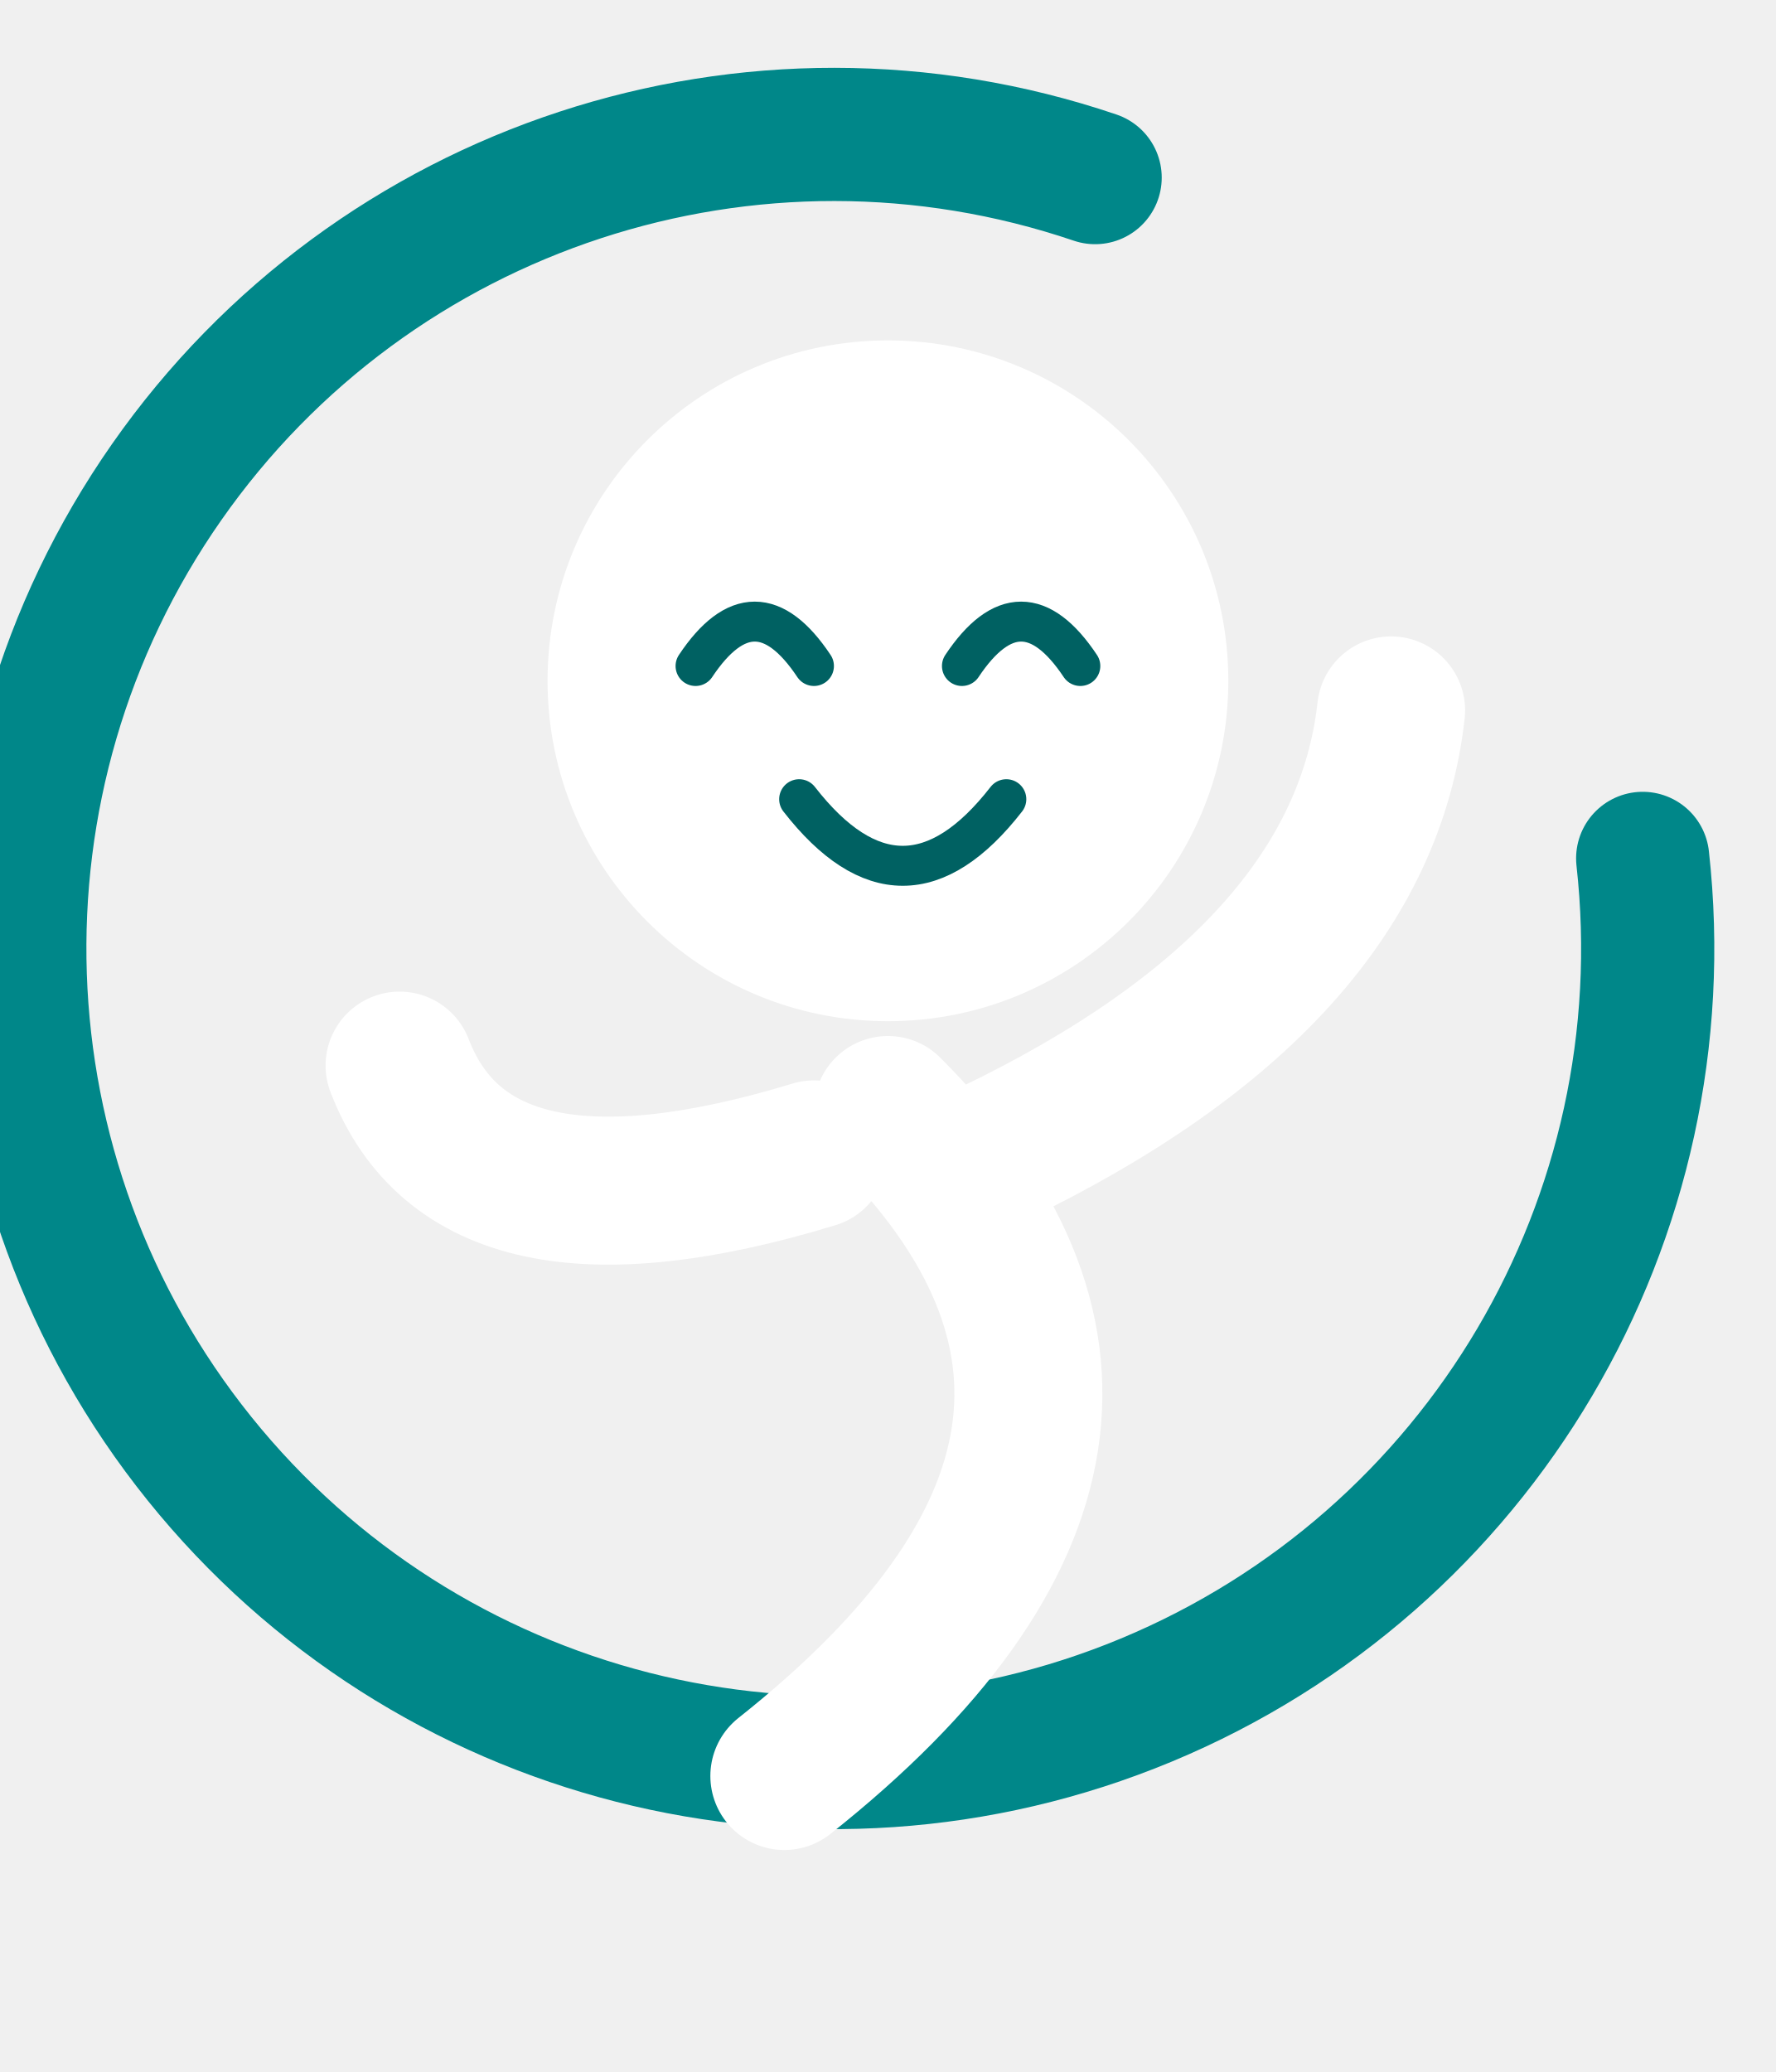
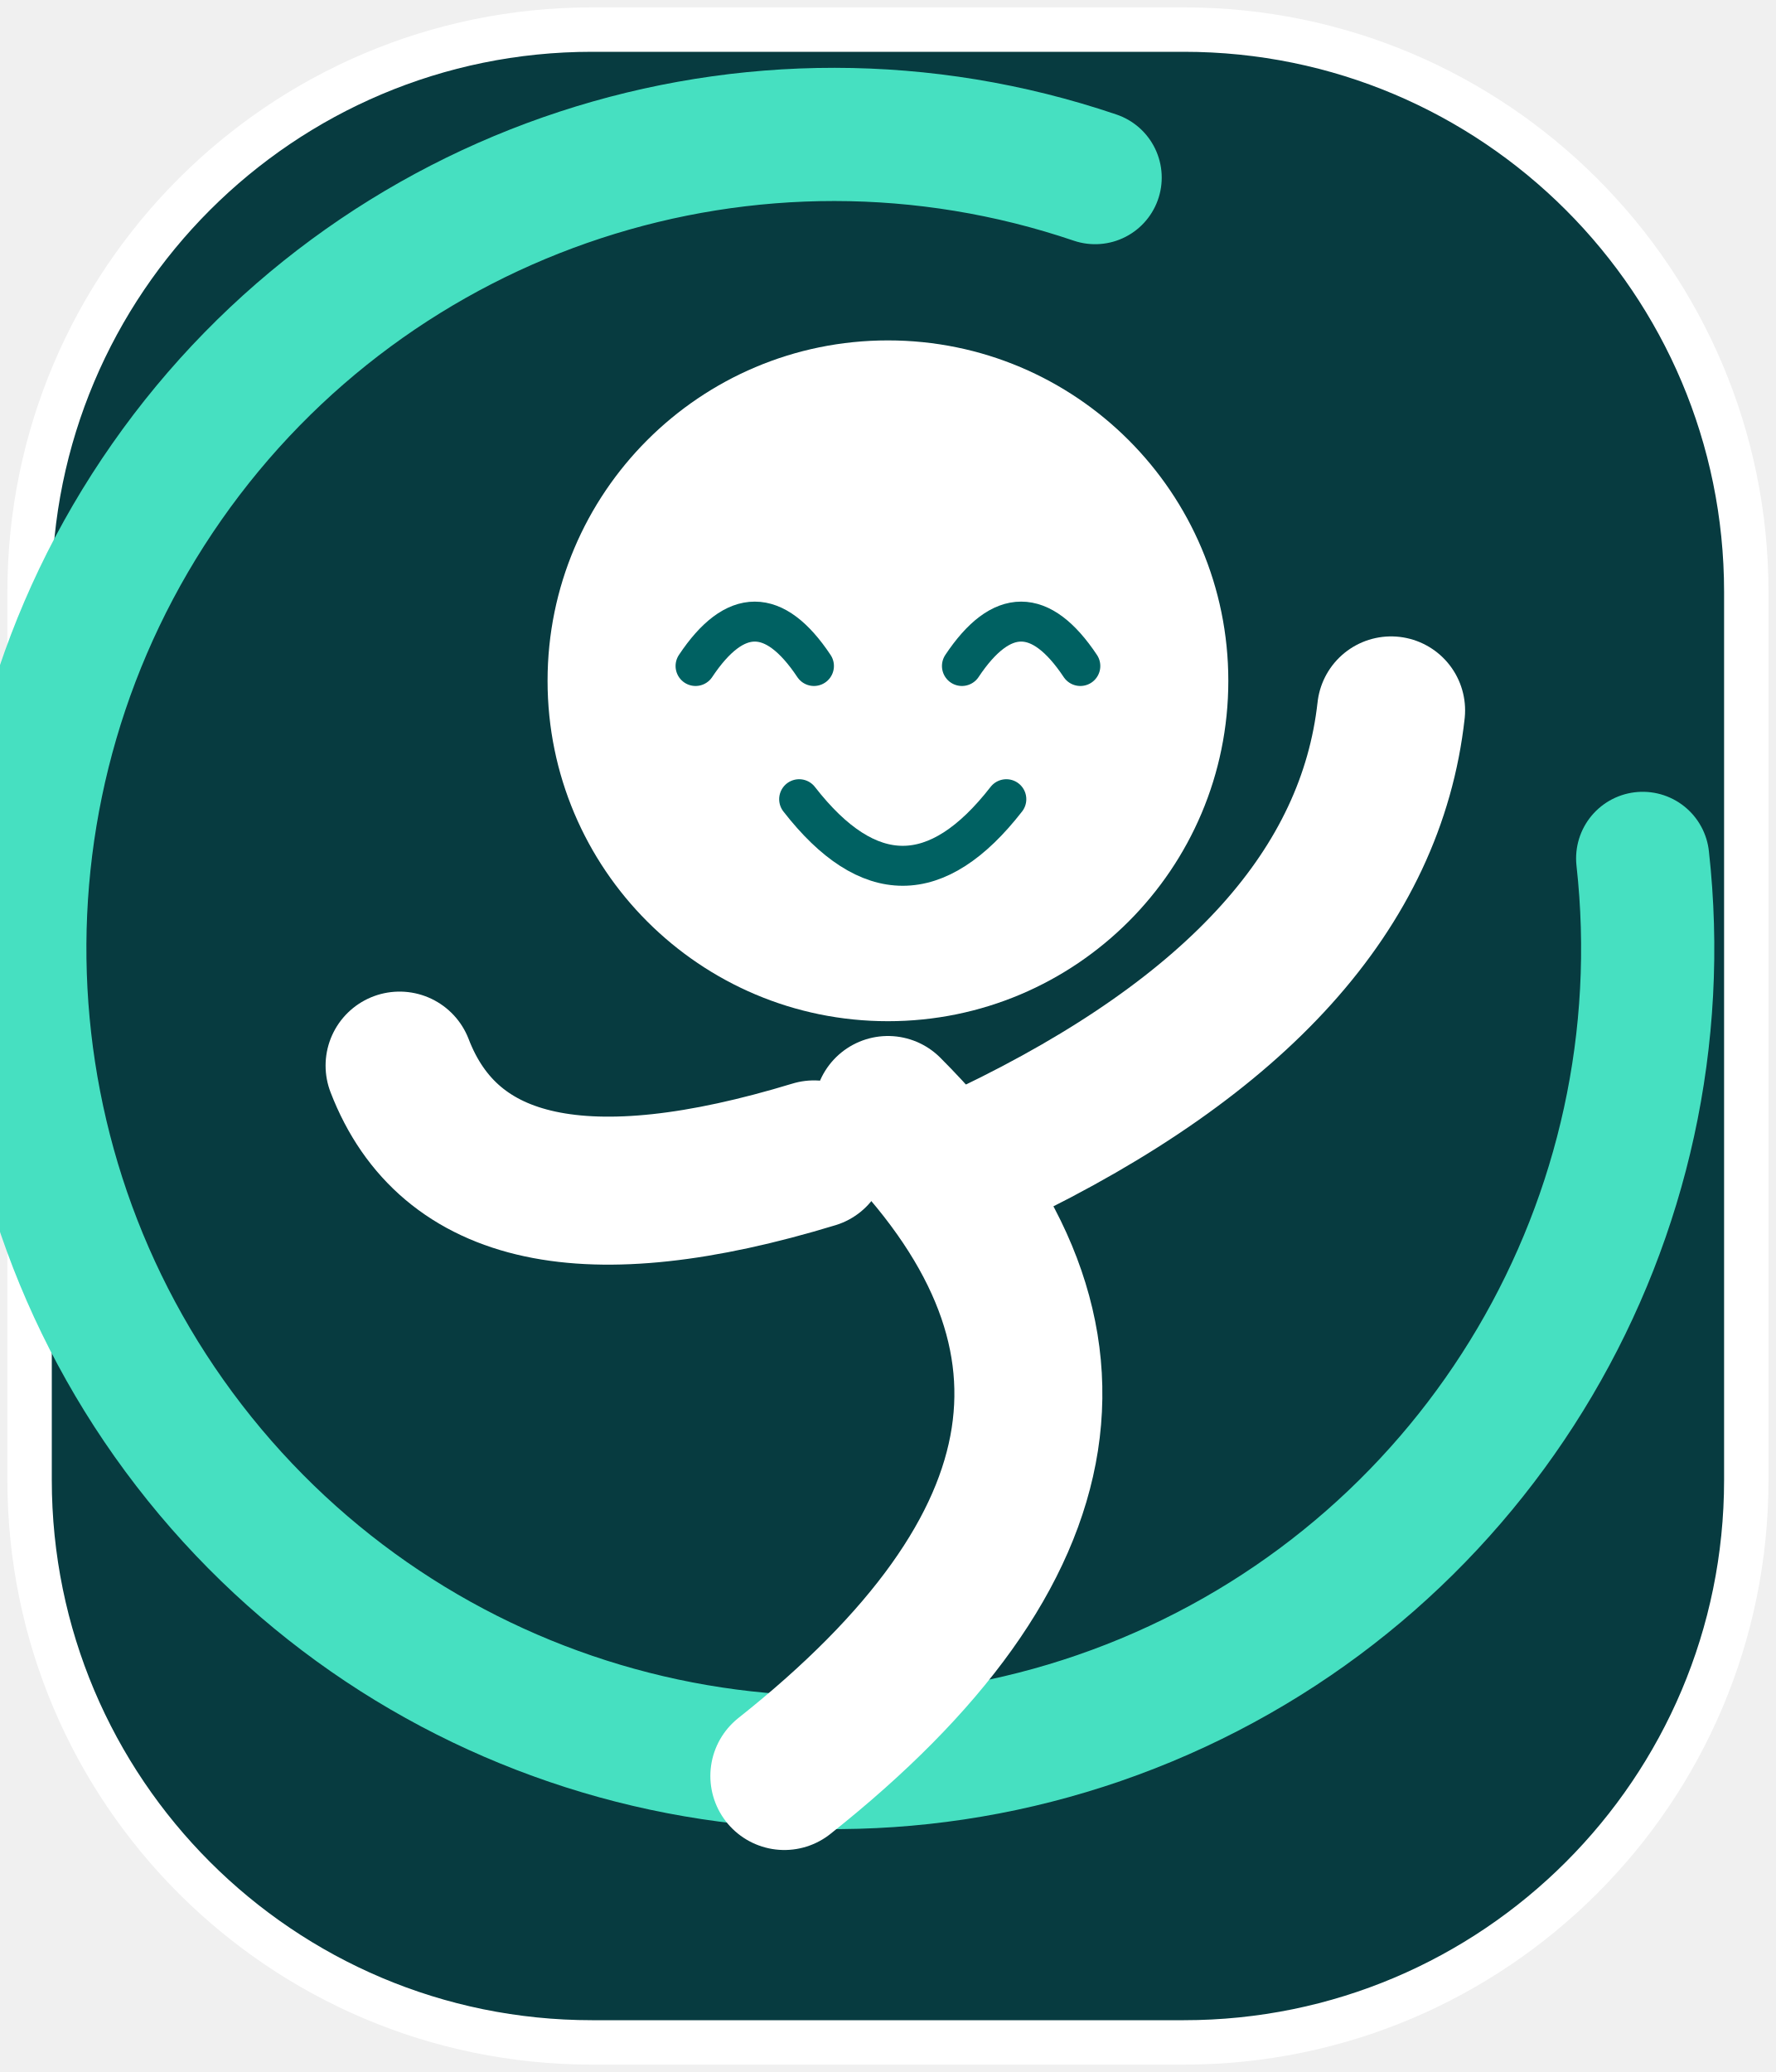
<svg xmlns="http://www.w3.org/2000/svg" viewBox="0 0 120 140">
-   <path d="M74 12A55 55 0 1 0 111 58" fill="none" stroke="#008789" stroke-width="9" stroke-linecap="round" />
+   <rect x="2" y="2" width="116" height="136" rx="38" fill="#073B40" stroke="#FFFFFF" stroke-width="3" />
+   <path d="M74 12A55 55 0 1 0 111 58" fill="none" stroke="#46E0C1" stroke-width="9" stroke-linecap="round" />
  <circle cx="60" cy="46" r="23" fill="white" />
  <g stroke="white" stroke-width="10" stroke-linecap="round" fill="none">
    <path d="M60 75Q82 97 53 120" />
    <path d="M55 78Q32 85 27 72M67 78q25-12 27-30" />
  </g>
  <g stroke="#006162" stroke-width="2.7" stroke-linecap="round" fill="none">
    <path d="M47 45q4-6 8 0m10 0q4-6 8 0M54 54q7 9 14 0" />
  </g>
</svg>
